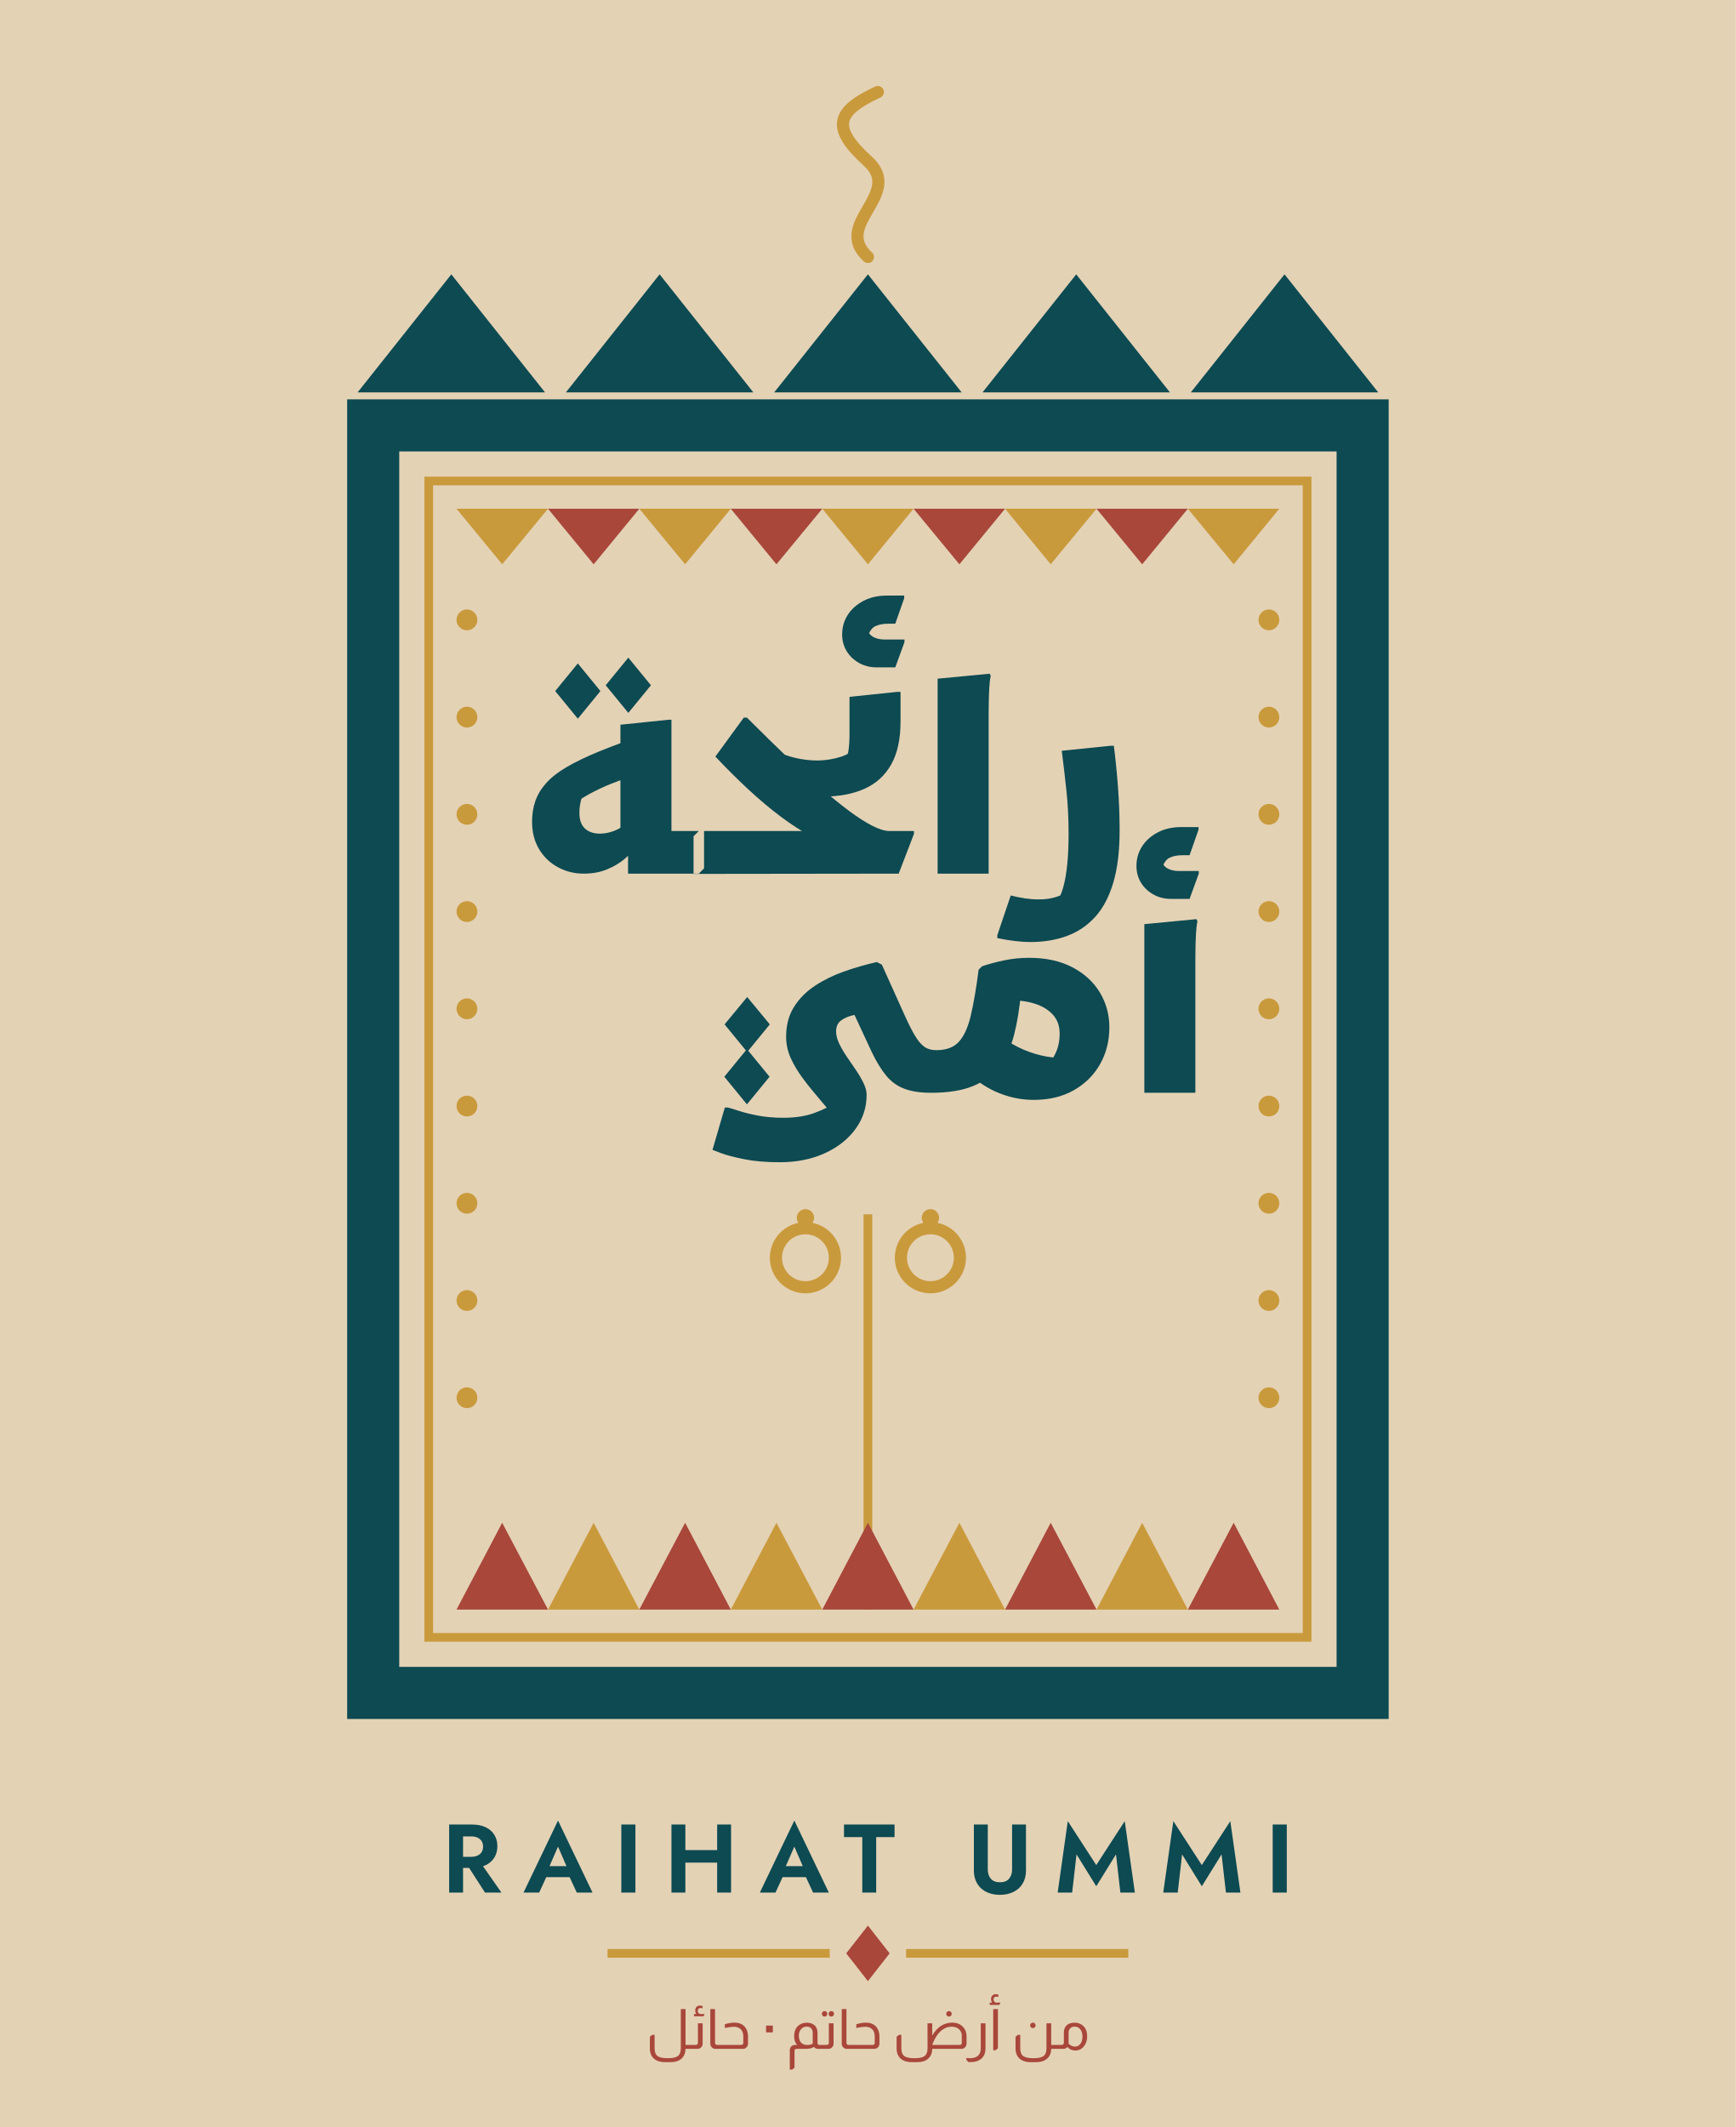
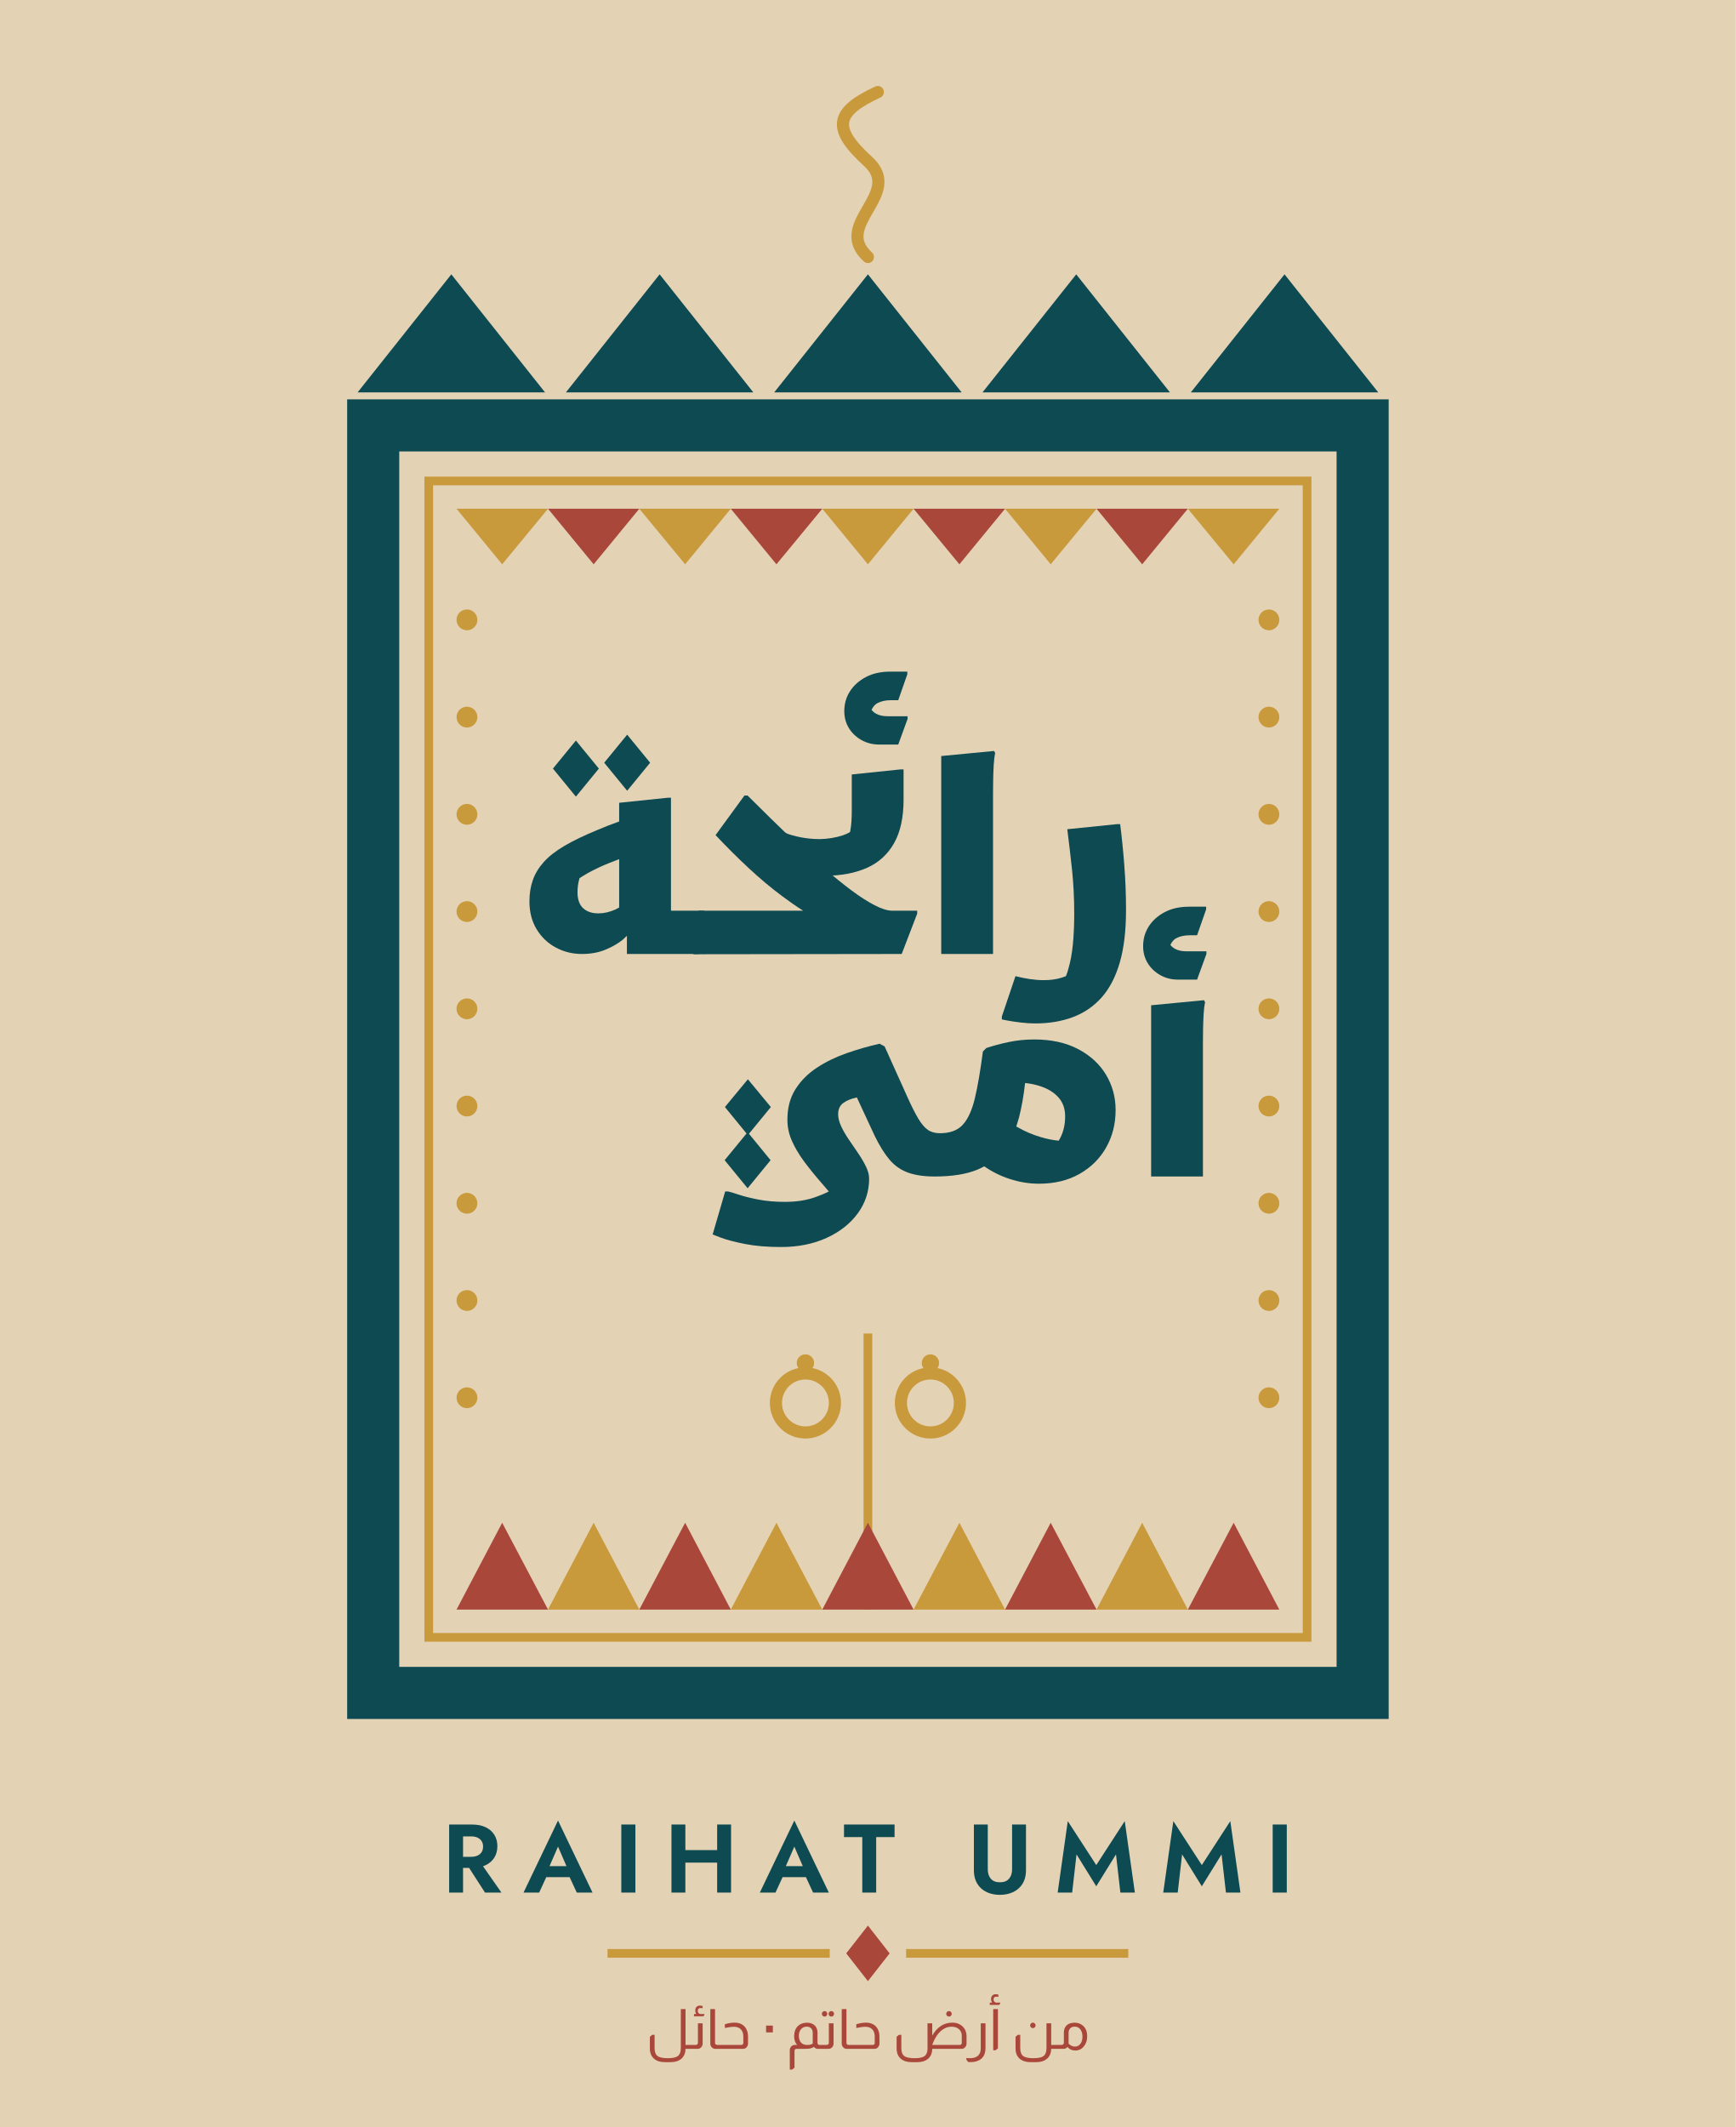
<svg xmlns="http://www.w3.org/2000/svg" viewBox="0 0 1000 1225" width="1000" height="1225">
  <rect width="1000" height="1225" fill="#E4D2B5" />
  <polygon points="206.0,226.0 314.0,226.0 260.0,158.0" fill="#0D4A52" />
  <polygon points="326.0,226.0 434.0,226.0 380.0,158.0" fill="#0D4A52" />
  <polygon points="446.0,226.0 554.0,226.0 500.0,158.0" fill="#0D4A52" />
  <polygon points="566.0,226.0 674.0,226.0 620.0,158.0" fill="#0D4A52" />
  <polygon points="686.0,226.0 794.0,226.0 740.0,158.0" fill="#0D4A52" />
  <path d="M500.0,148 c-20.9,-19.0 20.9,-36.1 0,-55.1 s-19.0,-28.5 5.7,-39.9" fill="none" stroke="#C99A3C" stroke-width="7" stroke-linecap="round" />
  <rect x="215" y="245.0" width="570" height="730" fill="none" stroke="#0D4A52" stroke-width="30" />
  <rect x="247" y="277" width="506" height="666" fill="none" stroke="#C99A3C" stroke-width="5" />
  <polygon points="263.0,293.0 315.7,293.0 289.3,325.0" fill="#C99A3C" />
  <polygon points="315.7,293.0 368.3,293.0 342.0,325.0" fill="#A8473A" />
  <polygon points="368.3,293.0 421.0,293.0 394.7,325.0" fill="#C99A3C" />
  <polygon points="421.0,293.0 473.7,293.0 447.3,325.0" fill="#A8473A" />
  <polygon points="473.7,293.0 526.3,293.0 500.0,325.0" fill="#C99A3C" />
  <polygon points="526.3,293.0 579.0,293.0 552.7,325.0" fill="#A8473A" />
  <polygon points="579.0,293.0 631.7,293.0 605.3,325.0" fill="#C99A3C" />
  <polygon points="631.7,293.0 684.3,293.0 658.0,325.0" fill="#A8473A" />
  <polygon points="684.3,293.0 737.0,293.0 710.7,325.0" fill="#C99A3C" />
  <circle cx="269" cy="357" r="6" fill="#C99A3C" />
  <circle cx="269" cy="413" r="6" fill="#C99A3C" />
  <circle cx="269" cy="469" r="6" fill="#C99A3C" />
  <circle cx="269" cy="525" r="6" fill="#C99A3C" />
  <circle cx="269" cy="581" r="6" fill="#C99A3C" />
  <circle cx="269" cy="637" r="6" fill="#C99A3C" />
  <circle cx="269" cy="693" r="6" fill="#C99A3C" />
  <circle cx="269" cy="749" r="6" fill="#C99A3C" />
  <circle cx="269" cy="805" r="6" fill="#C99A3C" />
  <circle cx="731" cy="357" r="6" fill="#C99A3C" />
  <circle cx="731" cy="413" r="6" fill="#C99A3C" />
  <circle cx="731" cy="469" r="6" fill="#C99A3C" />
  <circle cx="731" cy="525" r="6" fill="#C99A3C" />
  <circle cx="731" cy="581" r="6" fill="#C99A3C" />
  <circle cx="731" cy="637" r="6" fill="#C99A3C" />
  <circle cx="731" cy="693" r="6" fill="#C99A3C" />
  <circle cx="731" cy="749" r="6" fill="#C99A3C" />
  <circle cx="731" cy="805" r="6" fill="#C99A3C" />
-   <path d="M366.061 470.424Q360.303 475.576 355.379 477.848Q350.455 480.121 345.606 480.121Q340.152 480.121 336.97 477.167Q333.788 474.212 333.788 468.152Q333.788 464.212 334.848 460.424Q335.909 456.636 338.03 453.606L327.727 465.121Q333.485 460.576 339.621 457.242Q345.758 453.909 352.045 451.409Q358.333 448.909 364.545 446.788L371.212 423.152Q356.061 428.303 345.0 432.848Q333.939 437.394 326.439 441.788Q318.939 446.182 314.621 451.03Q310.303 455.879 308.409 461.333Q306.515 466.788 306.515 473.303Q306.515 482.394 310.606 489.136Q314.697 495.879 321.515 499.515Q328.333 503.152 336.212 503.152Q343.788 503.152 349.621 500.727Q355.455 498.303 359.394 495.045Q363.333 491.788 365.0 488.909ZM402.576 503.152 405.606 500.121V478.606H374.848L386.818 490.424V414.515H385.152L357.424 417.394V488.606L361.818 481.485V503.152ZM361.97 410.576 348.939 394.667 361.97 378.758 375.0 394.667ZM332.879 413.909 319.848 398 332.879 382.091 345.909 398ZM512.424 478.606H526.515V480.273L517.727 503.152L399.545 503.303V481.636L402.576 478.606H473.939L467.879 481.939Q459.242 477.394 449.924 470.424Q440.606 463.455 430.985 454.515Q421.364 445.576 412.121 435.727L428.485 413.303H430.303Q436.212 419.212 443.485 426.333Q450.758 433.455 458.561 440.803Q466.364 448.152 474.242 454.97Q482.121 461.788 489.242 467.091Q496.364 472.394 502.348 475.5Q508.333 478.606 512.424 478.606ZM457.727 456.03 446.212 431.939Q451.212 434.818 457.803 436.409Q464.394 438.0 471.212 438.0Q478.182 437.848 484.318 435.879Q490.455 433.909 493.939 429.818L494.091 439.818L485.0 439.212Q488.03 436.788 488.712 432.773Q489.394 428.758 489.394 422.091V401.333L517.121 398.455H518.788V415.576Q518.788 430.727 513.409 440.273Q508.03 449.818 498.03 454.288Q488.03 458.758 474.394 458.758Q470.303 458.758 466.212 458.0Q462.121 457.242 457.727 456.03ZM485.152 365.424Q485.152 359.212 488.333 354.212Q491.515 349.212 497.348 346.106Q503.182 343 511.212 343H520.909V344.515L515.758 359.212H511.667Q507.273 359.212 504.242 360.652Q501.212 362.091 499.697 367.394L499.242 361.939Q500.606 365.576 503.258 366.939Q505.909 368.303 509.545 368.303H521.061V369.818L515.758 384.364H505.0Q499.394 384.364 494.848 381.788Q490.303 379.212 487.727 374.97Q485.152 370.727 485.152 365.424ZM540.152 390.879 570.152 388.0 570.758 389.212Q570.152 391.939 569.924 396.03Q569.697 400.121 569.621 404.364Q569.545 408.606 569.545 411.636V503.152H540.152ZM582.273 515.727Q586.364 516.788 590.455 517.394Q594.545 518.0 598.333 518.0Q604.242 518.0 608.712 516.485Q613.182 514.97 614.848 513.606L608.182 520.273Q610.909 516.788 612.5 511.106Q614.091 505.424 614.848 497.621Q615.606 489.818 615.606 480.273Q615.606 466.939 614.318 454.97Q613.03 443.0 611.667 432.394L639.848 429.515H641.667Q643.03 439.97 644.015 452.773Q645 465.576 645 478.152Q645 496.03 641.364 508.303Q637.727 520.576 630.909 528.076Q624.091 535.576 614.621 539.061Q605.152 542.545 593.485 542.545Q589.545 542.545 585.152 542.015Q580.758 541.485 577.652 540.879Q574.545 540.273 574.545 540.273V538.606Z" fill="#0D4A52" />
-   <path d="M536.364 629.364Q527.273 629.364 521.136 627.091Q515.0 624.818 510.682 619.667Q506.364 614.515 502.273 606.03L486.061 571.182L501.212 583.0Q496.364 583.606 491.894 584.591Q487.424 585.576 484.545 587.697Q481.667 589.818 481.667 594.061Q481.667 597.242 483.409 600.955Q485.152 604.667 487.803 608.53Q490.455 612.394 493.03 616.182Q495.606 619.97 497.424 623.682Q499.242 627.394 499.242 630.576Q499.242 641.485 492.803 650.273Q486.364 659.061 475.076 664.212Q463.788 669.364 449.242 669.364Q437.424 669.364 428.712 667.621Q420.0 665.879 415.227 664.061Q410.455 662.242 410.455 662.242L417.576 637.848H419.242Q421.212 638.303 425.53 639.742Q429.848 641.182 436.515 642.47Q443.182 643.758 451.364 643.758Q461.667 643.758 469.242 640.955Q476.818 638.152 481.515 634.818L482.273 645.273Q476.97 638.606 471.742 632.545Q466.515 626.485 462.273 620.727Q458.03 614.97 455.455 609.212Q452.879 603.455 452.879 597.091Q452.879 587.091 457.424 579.894Q461.97 572.697 469.545 567.697Q477.121 562.697 486.439 559.439Q495.758 556.182 505.152 554.061L508.03 555.576L521.061 584.515Q524.545 592.242 527.197 596.636Q529.848 601.03 532.576 602.924Q535.303 604.818 539.394 604.818V626.333ZM430.455 605.879 417.424 589.97 430.455 574.212 443.485 589.97ZM430.303 636.03 417.273 620.121 430.303 604.212 443.333 620.121ZM592.879 551.636Q607.424 551.636 617.803 557.091Q628.182 562.545 633.636 571.636Q639.091 580.727 639.091 591.636Q639.091 603.455 633.712 612.924Q628.333 622.394 618.561 627.924Q608.788 633.455 595.606 633.455Q587.121 633.455 579.015 630.803Q570.909 628.152 563.864 623.076Q556.818 618.0 551.364 610.273L573.182 593.606Q577.424 598.0 583.561 601.485Q589.697 604.97 596.364 606.939Q603.03 608.909 609.091 609.212Q611.818 609.364 613.106 609.364Q614.394 609.364 615.303 609.212L601.515 617.242Q605.0 612.545 607.727 607.318Q610.455 602.091 610.455 595.273Q610.455 588.758 606.667 584.515Q602.879 580.273 596.439 578.152Q590.0 576.03 582.121 576.182L588.182 571.333Q586.97 585.273 584.167 596.106Q581.364 606.939 575.682 614.288Q570.0 621.636 560.53 625.5Q551.061 629.364 536.364 629.364V607.848L539.394 604.818Q548.03 604.818 552.424 599.97Q556.818 595.121 559.242 584.97Q561.667 574.818 563.788 558.455L565.758 556.485Q571.667 554.515 578.561 553.076Q585.455 551.636 592.879 551.636ZM659.242 532.242 689.242 529.364 689.848 530.576Q689.242 533.303 689.015 537.394Q688.788 541.485 688.712 545.727Q688.636 549.97 688.636 553.0V629.364H659.242ZM654.697 498.758Q654.697 492.545 657.879 487.545Q661.061 482.545 666.894 479.439Q672.727 476.333 680.758 476.333H690.455V477.848L685.303 492.545H681.212Q676.818 492.545 673.788 493.985Q670.758 495.424 669.242 500.727L668.788 495.273Q670.152 498.909 672.803 500.273Q675.455 501.636 679.091 501.636H690.606V503.152L685.303 517.697H674.545Q668.939 517.697 664.394 515.121Q659.848 512.545 657.273 508.303Q654.697 504.061 654.697 498.758Z" fill="#0D4A52" />
-   <line x1="500.0" y1="699.364" x2="500.0" y2="927" stroke="#C99A3C" stroke-width="5" />
-   <circle cx="464.0" cy="724.364" r="17" fill="none" stroke="#C99A3C" stroke-width="7" />
-   <circle cx="464.0" cy="701.364" r="5" fill="#C99A3C" />
-   <circle cx="536.0" cy="724.364" r="17" fill="none" stroke="#C99A3C" stroke-width="7" />
-   <circle cx="536.0" cy="701.364" r="5" fill="#C99A3C" />
+   <path d="M402.538 549.423 405.615 546.346V524.5H386.538V459.423H384.846L356.692 462.346V473.115Q349.769 475.577 344.077 478.038Q332.846 482.654 325.231 487.115Q317.615 491.577 313.231 496.5Q308.846 501.423 306.923 506.962Q305.0 512.5 305.0 519.115Q305.0 528.346 309.154 535.192Q313.308 542.038 320.231 545.731Q327.154 549.423 335.154 549.423Q342.846 549.423 348.769 546.962Q354.692 544.5 358.692 541.269Q360.077 540.038 361.154 538.962V549.423ZM356.692 522.654Q355.615 523.269 354.692 523.731Q349.615 526.038 344.692 526.038Q339.154 526.038 335.923 523.038Q332.692 520.038 332.692 513.885Q332.692 509.885 333.769 506.038Q333.769 505.885 333.923 505.731Q336.231 504.192 338.692 502.808Q344.846 499.423 351.154 496.962Q353.923 495.885 356.692 494.808ZM361.308 455.423 348.077 439.269 361.308 423.115 374.538 439.269ZM331.769 458.808 318.538 442.654 331.769 426.5 345.0 442.654Z" fill="#0D4A52" />
+   <path d="M514.077 524.5H528.385V526.192L519.462 549.423L399.462 549.577V527.577L402.538 524.5H462.692Q456.846 520.808 450.692 516.192Q441.154 509.115 431.385 500.038Q421.615 490.962 412.231 480.962L428.846 458.192H430.692Q436.692 464.192 444.077 471.423Q451.462 478.654 459.385 486.115Q467.308 493.577 475.308 500.5Q483.308 507.423 490.538 512.808Q497.769 518.192 503.846 521.346Q509.923 524.5 514.077 524.5Z" fill="#0D4A52" />
+   <path d="M458.538 501.577 446.846 477.115Q451.923 480.038 458.615 481.654Q465.308 483.269 472.231 483.269Q479.308 483.115 485.462 481.115Q487.769 480.346 489.615 479.269Q489.923 478.654 489.923 477.885Q490.692 473.885 490.692 467.115V446.038L518.846 443.115H520.538V460.5Q520.538 475.885 515.077 485.577Q509.615 495.269 499.462 499.808Q489.308 504.346 475.462 504.346Q471.308 504.346 467.154 503.577Q463.0 502.808 458.538 501.577ZM486.385 409.577Q486.385 403.269 489.615 398.192Q492.846 393.115 498.769 389.962Q504.692 386.808 512.846 386.808H522.692V388.346L517.462 403.269H513.308Q508.846 403.269 505.769 404.808Q503.615 405.731 502.077 408.808Q503.308 410.346 504.846 411.115Q507.462 412.5 511.154 412.5H522.846V414.038L517.462 428.808H506.538Q500.846 428.808 496.231 426.192Q491.615 423.577 489.0 419.269Q486.385 414.962 486.385 409.577Z" fill="#0D4A52" />
+   <path d="M542.231 435.423 572.692 432.5 573.308 433.731Q572.692 436.5 572.462 440.654Q572.231 444.808 572.154 449.115Q572.077 453.423 572.077 456.5V549.423H542.231Z" fill="#0D4A52" />
+   <path d="M585 562.192Q589.154 563.269 593.308 563.885Q597.462 564.5 601.308 564.5Q607.308 564.5 611.923 562.962Q613 562.5 614.077 562.192Q615 560.038 615.615 557.423Q617.308 551.731 618.077 543.808Q618.846 535.885 618.846 526.192Q618.846 512.654 617.538 500.5Q616.231 488.346 614.846 477.577L643.462 474.654H645.308Q646.692 485.269 647.692 498.269Q648.692 511.269 648.692 524.038Q648.692 542.192 645.0 554.654Q641.308 567.115 634.385 574.731Q627.462 582.346 617.846 585.885Q608.231 589.423 596.385 589.423Q592.385 589.423 587.923 588.885Q583.462 588.346 580.231 587.731L577.154 587.115V585.423Z" fill="#0D4A52" />
+   <path d="M538.385 677.577Q529.154 677.577 522.923 675.269Q516.692 672.962 512.308 667.731Q507.923 662.5 503.769 653.885L493.615 632.038Q493.308 632.038 493.154 632.192Q488.692 633.115 485.769 635.269Q482.846 637.423 482.846 641.731Q482.846 644.962 484.615 648.731Q486.385 652.5 489.077 656.423Q491.769 660.346 494.385 664.192Q497.0 668.038 498.846 671.808Q500.692 675.577 500.692 678.808Q500.692 689.885 494.154 698.808Q487.615 707.731 476.154 712.962Q464.692 718.192 449.923 718.192Q437.923 718.192 429.077 716.423Q420.231 714.654 415.308 712.808L410.538 710.962L417.769 686.192H419.462Q421.462 686.654 425.846 688.115Q430.231 689.577 437 690.885Q443.769 692.192 452.077 692.192Q462.538 692.192 470.231 689.269Q474.231 687.885 477.462 686.192Q475.154 683.423 472.846 680.808Q467.462 674.654 463.154 668.808Q458.846 662.962 456.231 657.115Q453.615 651.269 453.615 644.808Q453.615 634.654 458.231 627.346Q462.846 620.038 470.538 614.962Q478.231 609.885 487.692 606.577Q497.154 603.269 506.692 601.115L509.615 602.654L522.846 632.038Q526.385 639.885 529.077 644.346Q531.769 648.808 534.538 650.731Q537.308 652.654 541.462 652.654V674.5ZM430.692 684.346 417.462 668.192 430.077 652.808 417.615 637.577 430.846 621.577 444.077 637.577 431.462 652.962 443.923 668.192Z" fill="#0D4A52" />
+   <path d="M595.769 598.654Q610.538 598.654 621.077 604.192Q631.615 609.731 637.154 618.962Q642.692 628.192 642.692 639.269Q642.692 651.269 637.231 660.885Q631.769 670.5 621.846 676.115Q611.923 681.731 598.538 681.731Q589.923 681.731 581.615 678.962Q573.923 676.5 567.0 671.731Q565.0 672.808 562.846 673.731Q553.308 677.577 538.385 677.577V655.731L541.462 652.654Q550.231 652.654 554.692 647.731Q559.154 642.808 561.615 632.5Q564.077 622.192 566.231 605.577L568.231 603.577Q574.231 601.577 581.231 600.115Q588.231 598.654 595.769 598.654ZM585.462 648.808Q585.923 648.962 586.385 649.269Q592.538 652.808 599.308 654.808Q604.846 656.5 609.923 656.962Q610.385 656.038 610.846 655.269Q613.615 649.885 613.615 642.962Q613.615 636.346 609.769 632.038Q605.923 627.731 599.308 625.577Q595.154 624.192 590.538 623.731Q589.308 634.808 587.0 643.731Q586.231 646.346 585.462 648.808Z" fill="#0D4A52" />
+   <path d="M663.154 578.962 693.615 576.038 694.231 577.269Q693.615 580.038 693.385 584.192Q693.154 588.346 693.077 592.654Q693.0 596.962 693.0 600.038V677.577H663.154ZM658.538 544.962Q658.538 538.654 661.769 533.577Q665.0 528.5 670.923 525.346Q676.846 522.192 685.0 522.192H694.846V523.731L689.615 538.654H685.462Q681.0 538.654 677.923 540.192Q675.769 541.115 674.231 544.192Q675.462 545.731 677.0 546.5Q679.615 547.885 683.308 547.885H695.0V549.423L689.615 564.192H678.692Q673.0 564.192 668.385 561.577Q663.769 558.962 661.154 554.654Q658.538 550.346 658.538 544.962Z" fill="#0D4A52" />
+   <line x1="500.0" y1="768" x2="500.0" y2="927" stroke="#C99A3C" stroke-width="5" />
+   <circle cx="464.0" cy="808" r="17" fill="none" stroke="#C99A3C" stroke-width="7" />
+   <circle cx="464.0" cy="785" r="5" fill="#C99A3C" />
+   <circle cx="536.0" cy="808" r="17" fill="none" stroke="#C99A3C" stroke-width="7" />
+   <circle cx="536.0" cy="785" r="5" fill="#C99A3C" />
  <polygon points="263.0,927.0 315.7,927.0 289.3,877.0" fill="#A8473A" />
  <polygon points="315.7,927.0 368.3,927.0 342.0,877.0" fill="#C99A3C" />
  <polygon points="368.3,927.0 421.0,927.0 394.7,877.0" fill="#A8473A" />
  <polygon points="421.0,927.0 473.7,927.0 447.3,877.0" fill="#C99A3C" />
  <polygon points="473.7,927.0 526.3,927.0 500.0,877.0" fill="#A8473A" />
  <polygon points="526.3,927.0 579.0,927.0 552.7,877.0" fill="#C99A3C" />
  <polygon points="579.0,927.0 631.7,927.0 605.3,877.0" fill="#A8473A" />
  <polygon points="631.7,927.0 684.3,927.0 658.0,877.0" fill="#C99A3C" />
  <polygon points="684.3,927.0 737.0,927.0 710.7,877.0" fill="#A8473A" />
  <path d="M267.656 1071.744 279.416 1090.0H288.88L276.112 1071.744ZM258.752 1050.8V1090.0H266.76V1050.8ZM263.624 1057.632H271.408Q273.536 1057.632 275.076 1058.332Q276.616 1059.032 277.456 1060.348Q278.296 1061.664 278.296 1063.512Q278.296 1065.36 277.456 1066.676Q276.616 1067.992 275.076 1068.692Q273.536 1069.392 271.408 1069.392H263.624V1075.776H271.912Q276.56 1075.776 279.808 1074.208Q283.056 1072.64 284.792 1069.812Q286.528 1066.984 286.528 1063.288Q286.528 1059.536 284.792 1056.736Q283.056 1053.936 279.808 1052.368Q276.56 1050.8 271.912 1050.8H263.624ZM311.224 1081.096H331.944L330.992 1074.768H312.176ZM321.472 1063.512 327.352 1077.12 327.24 1079.136 332.28 1090.0H341.352L321.472 1048.504L301.592 1090.0H310.608L315.76 1078.8L315.592 1077.008ZM357.928 1050.8V1090.0H366.048V1050.8ZM389.456 1072.752H418.24V1065.528H389.456ZM413.144 1050.8V1090.0H421.152V1050.8ZM386.824 1050.8V1090.0H394.832V1050.8ZM447.36 1081.096H468.08L467.128 1074.768H448.312ZM457.608 1063.512 463.488 1077.12 463.376 1079.136 468.416 1090.0H477.488L457.608 1048.504L437.728 1090.0H446.744L451.896 1078.8L451.728 1077.008ZM486.224 1058.024H496.752V1090.0H504.76V1058.024H515.344V1050.8H486.224ZM561.04 1050.8V1077.12Q561.04 1080.592 562.16 1083.224Q563.28 1085.856 565.296 1087.648Q567.312 1089.44 570.056 1090.364Q572.8 1091.288 576.048 1091.288Q579.24 1091.288 581.984 1090.364Q584.728 1089.44 586.772 1087.648Q588.816 1085.856 589.936 1083.224Q591.056 1080.592 591.056 1077.12V1050.8H583.048V1076.616Q583.048 1079.976 581.284 1082.02Q579.52 1084.064 576.048 1084.064Q572.576 1084.064 570.812 1082.02Q569.048 1079.976 569.048 1076.616V1050.8ZM620.176 1067.992 631.544 1086.36 642.912 1067.992 645.432 1090.0H653.776L647.952 1048.84L631.544 1074.152L615.136 1048.84L609.312 1090.0H617.656ZM680.992 1067.992 692.36 1086.36 703.728 1067.992 706.248 1090.0H714.592L708.768 1048.84L692.36 1074.152L675.952 1048.84L670.128 1090.0H678.472ZM733.184 1050.8V1090.0H741.304V1050.8Z" fill="#0D4A52" />
  <line x1="350" y1="1125" x2="478" y2="1125" stroke="#C99A3C" stroke-width="5" />
  <line x1="522" y1="1125" x2="650" y2="1125" stroke="#C99A3C" stroke-width="5" />
  <polygon points="500.0,1109.0 512.5,1125.0 500.0,1141.0 487.5,1125.0" fill="#A8473A" />
  <path d="M394.928 1157.088V1177.728H396.56V1180.0H394.928Q394.832 1183.616 392.592 1185.632Q390.32 1187.648 386.448 1187.648H382.896Q379.088 1187.648 376.816 1185.696Q374.384 1183.616 374.384 1179.712V1173.024L375.76 1171.904H377.104V1179.648Q377.104 1182.848 378.784 1184.112Q380.464 1185.376 384.656 1185.376Q388.656 1185.376 390.288 1184.288Q392.208 1182.976 392.208 1179.648V1157.088ZM401.168 1159.936Q400.528 1159.104 400.528 1157.92Q400.528 1156.608 401.248 1155.84Q401.968 1155.072 403.216 1155.072Q403.952 1155.072 404.752 1155.328V1156.64Q404.144 1156.48 403.6 1156.48Q401.968 1156.48 401.968 1158.176Q401.968 1158.816 402.352 1159.328Q402.864 1159.936 403.728 1159.936H405.776V1160.48L405.168 1161.248H399.792V1159.936ZM404.784 1165.28V1176.96Q404.784 1178.144 404.016 1179.008Q403.152 1180.0 401.872 1180.0H396.304V1177.728H400.848Q401.392 1177.728 401.744 1177.344Q402.064 1177.024 402.064 1176.512V1165.28ZM411.92 1157.088V1176.512Q411.92 1177.024 412.24 1177.376Q412.592 1177.728 413.136 1177.728H413.552V1180.0H412.08Q411.056 1180.0 410.288 1179.328Q409.2 1178.4 409.2 1176.96V1157.088ZM417.584 1165.824Q420.528 1164.896 423.088 1164.896Q427.056 1164.896 429.136 1167.36Q430.928 1169.472 430.928 1172.896V1176.96Q430.928 1178.048 430.256 1178.88Q429.424 1180.0 428.048 1180.0H413.328V1177.728H426.992Q428.208 1177.728 428.208 1176.512V1172.8Q428.208 1170.304 426.896 1168.864Q425.456 1167.264 422.704 1167.264Q421.04 1167.264 417.584 1167.968ZM445.232 1166.592V1170.528H441.328V1166.592ZM459.216 1177.728Q457.488 1175.904 457.488 1172.576Q457.584 1168.8 459.76 1166.752Q461.68 1164.992 464.816 1164.928Q467.44 1164.928 469.04 1166.24Q470.96 1167.776 470.96 1170.72V1176.512Q470.96 1177.088 471.28 1177.408Q471.536 1177.696 471.888 1177.728H471.984V1180.0H471.184Q470.64 1180.0 470.16 1179.808Q469.456 1179.584 468.88 1178.88Q468.016 1179.456 466.864 1179.744Q465.776 1180.0 463.6 1180.0H458.928Q457.712 1180.0 457.712 1181.216V1190.816L456.336 1191.936H454.992V1180.736Q454.992 1179.424 455.92 1178.528Q456.784 1177.728 457.904 1177.728ZM468.208 1170.72Q468.208 1169.28 467.408 1168.288Q466.448 1167.2 464.752 1167.2Q462.736 1167.2 461.472 1168.656Q460.208 1170.112 460.208 1172.448Q460.208 1174.976 461.456 1176.368Q462.704 1177.76 465.008 1177.76Q466.96 1177.76 468.208 1176.992ZM475.024 1158.24Q475.696 1158.24 476.144 1158.704Q476.592 1159.168 476.592 1159.808Q476.592 1160.48 476.144 1160.944Q475.696 1161.408 475.024 1161.408Q474.384 1161.408 473.92 1160.944Q473.456 1160.48 473.456 1159.808Q473.456 1159.168 473.92 1158.704Q474.384 1158.24 475.024 1158.24ZM478.928 1158.24Q479.568 1158.24 480.032 1158.704Q480.496 1159.168 480.496 1159.808Q480.496 1160.48 480.032 1160.944Q479.568 1161.408 478.928 1161.408Q478.256 1161.408 477.792 1160.944Q477.328 1160.48 477.328 1159.808Q477.328 1159.168 477.792 1158.704Q478.256 1158.24 478.928 1158.24ZM480.208 1165.28V1176.96Q480.208 1178.144 479.44 1179.008Q478.576 1180.0 477.296 1180.0H471.728V1177.728H476.272Q476.816 1177.728 477.168 1177.344Q477.488 1177.024 477.488 1176.512V1165.28ZM487.632 1157.088V1176.512Q487.632 1177.024 487.952 1177.376Q488.304 1177.728 488.848 1177.728H489.264V1180.0H487.792Q486.768 1180.0 486.0 1179.328Q484.912 1178.4 484.912 1176.96V1157.088ZM493.296 1165.824Q496.24 1164.896 498.8 1164.896Q502.768 1164.896 504.848 1167.36Q506.64 1169.472 506.64 1172.896V1176.96Q506.64 1178.048 505.968 1178.88Q505.136 1180.0 503.76 1180.0H489.04V1177.728H502.704Q503.92 1177.728 503.92 1176.512V1172.8Q503.92 1170.304 502.608 1168.864Q501.168 1167.264 498.416 1167.264Q496.752 1167.264 493.296 1167.968ZM546.672 1158.24Q547.344 1158.24 547.808 1158.704Q548.272 1159.168 548.272 1159.808Q548.272 1160.48 547.808 1160.944Q547.344 1161.408 546.672 1161.408Q546.032 1161.408 545.568 1160.944Q545.104 1160.48 545.104 1159.808Q545.104 1159.168 545.568 1158.704Q546.032 1158.24 546.672 1158.24ZM537.04 1172.32Q541.424 1164.896 548.592 1164.896Q552.4 1164.896 554.704 1167.264Q556.816 1169.408 556.816 1172.704V1176.96Q556.816 1178.208 555.984 1179.072Q555.152 1180.0 553.936 1180.0H537.072Q536.976 1183.616 534.736 1185.632Q532.464 1187.648 528.592 1187.648H525.04Q521.232 1187.648 518.96 1185.696Q516.528 1183.616 516.528 1179.712V1173.024L517.904 1171.904H519.248V1179.648Q519.248 1182.848 520.928 1184.112Q522.608 1185.376 526.832 1185.376Q530.8 1185.376 532.432 1184.288Q534.352 1182.976 534.352 1179.648L534.32 1165.28H537.04ZM554.064 1172.416Q554.064 1170.368 552.784 1168.992Q551.152 1167.232 548.144 1167.232Q545.392 1167.232 542.992 1168.928Q539.28 1171.552 537.04 1177.728H552.88Q554.064 1177.728 554.064 1176.512ZM567.728 1165.28V1179.712Q567.728 1183.264 565.712 1185.312Q564.144 1186.912 561.488 1187.424Q560.464 1187.616 559.248 1187.616Q558.48 1187.616 557.776 1187.584L556.72 1186.272V1185.248Q557.648 1185.376 558.736 1185.376Q565.008 1185.376 565.008 1179.616V1165.28ZM571.6 1153.376Q570.928 1152.512 570.928 1151.264Q570.928 1150.016 571.664 1149.264Q572.4 1148.512 573.616 1148.512Q574.384 1148.512 575.152 1148.768V1150.08Q574.576 1149.92 574.032 1149.92Q572.368 1149.92 572.368 1151.616Q572.368 1152.224 572.784 1152.736Q573.296 1153.376 574.16 1153.376H576.208V1153.92L575.568 1154.688H570.192V1153.376ZM574.896 1157.088V1179.68L573.52 1180.8H572.176V1157.088ZM595.024 1164.896Q595.664 1164.896 596.128 1165.36Q596.592 1165.824 596.592 1166.464Q596.592 1167.136 596.128 1167.6Q595.664 1168.064 595.024 1168.064Q594.384 1168.064 593.92 1167.6Q593.456 1167.136 593.456 1166.464Q593.456 1165.824 593.92 1165.36Q594.384 1164.896 595.024 1164.896ZM605.584 1165.28V1177.728H607.216V1180.0H605.584Q605.488 1183.808 603.024 1185.824Q600.752 1187.648 597.104 1187.648H593.552Q590.0 1187.648 587.76 1185.952Q585.04 1183.872 585.04 1179.712V1173.024L586.416 1171.904H587.76V1179.648Q587.76 1182.848 589.44 1184.112Q591.12 1185.376 595.312 1185.376Q599.312 1185.376 600.944 1184.288Q602.864 1182.976 602.864 1179.648V1165.28ZM612.88 1170.72Q612.88 1167.456 615.184 1165.92Q616.688 1164.928 619.184 1164.928Q622.224 1164.928 624.272 1167.008Q626.32 1169.088 626.32 1172.832Q626.32 1176.32 624.272 1178.72Q622.352 1180.96 619.408 1180.96Q616.656 1180.96 614.928 1178.88Q614.064 1180.0 612.624 1180.0H607.12V1177.728H611.664Q612.176 1177.728 612.528 1177.376Q612.88 1177.024 612.88 1176.512ZM615.6 1176.992Q617.264 1178.688 619.28 1178.688Q621.2 1178.688 622.4 1177.104Q623.6 1175.52 623.6 1172.992Q623.6 1170.176 622.192 1168.544Q621.008 1167.2 619.056 1167.2Q617.584 1167.2 616.656 1168.064Q615.6 1169.056 615.6 1170.72Z" fill="#A8473A" />
</svg>
